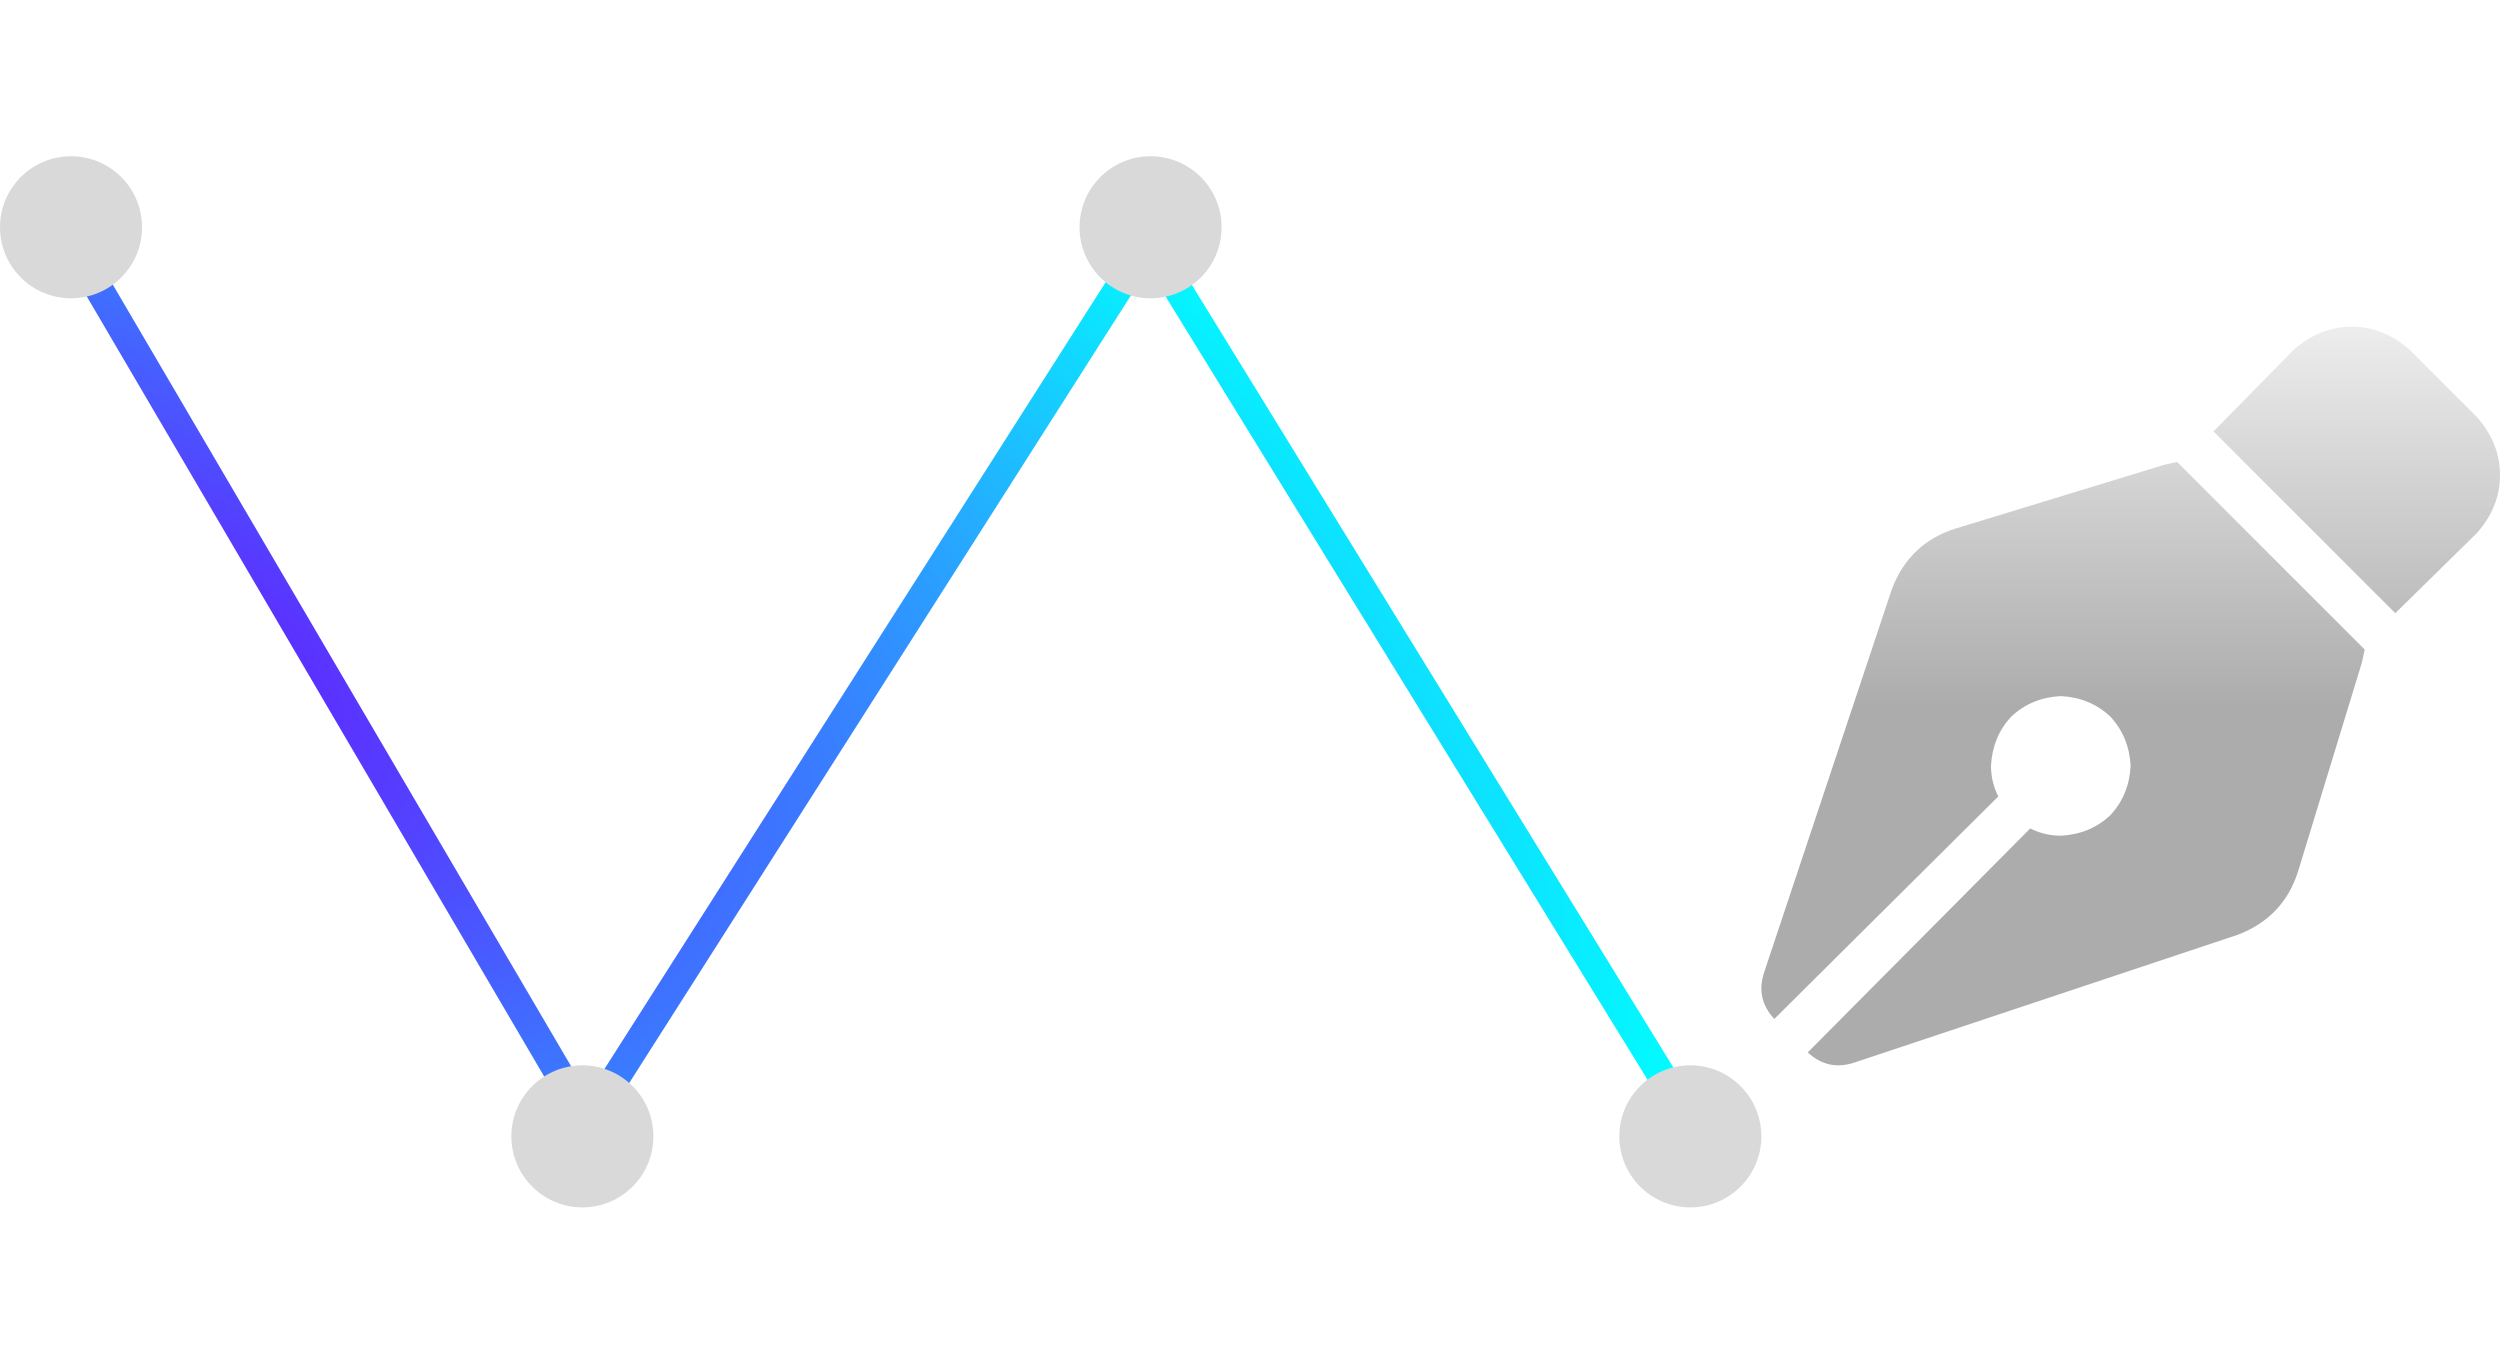
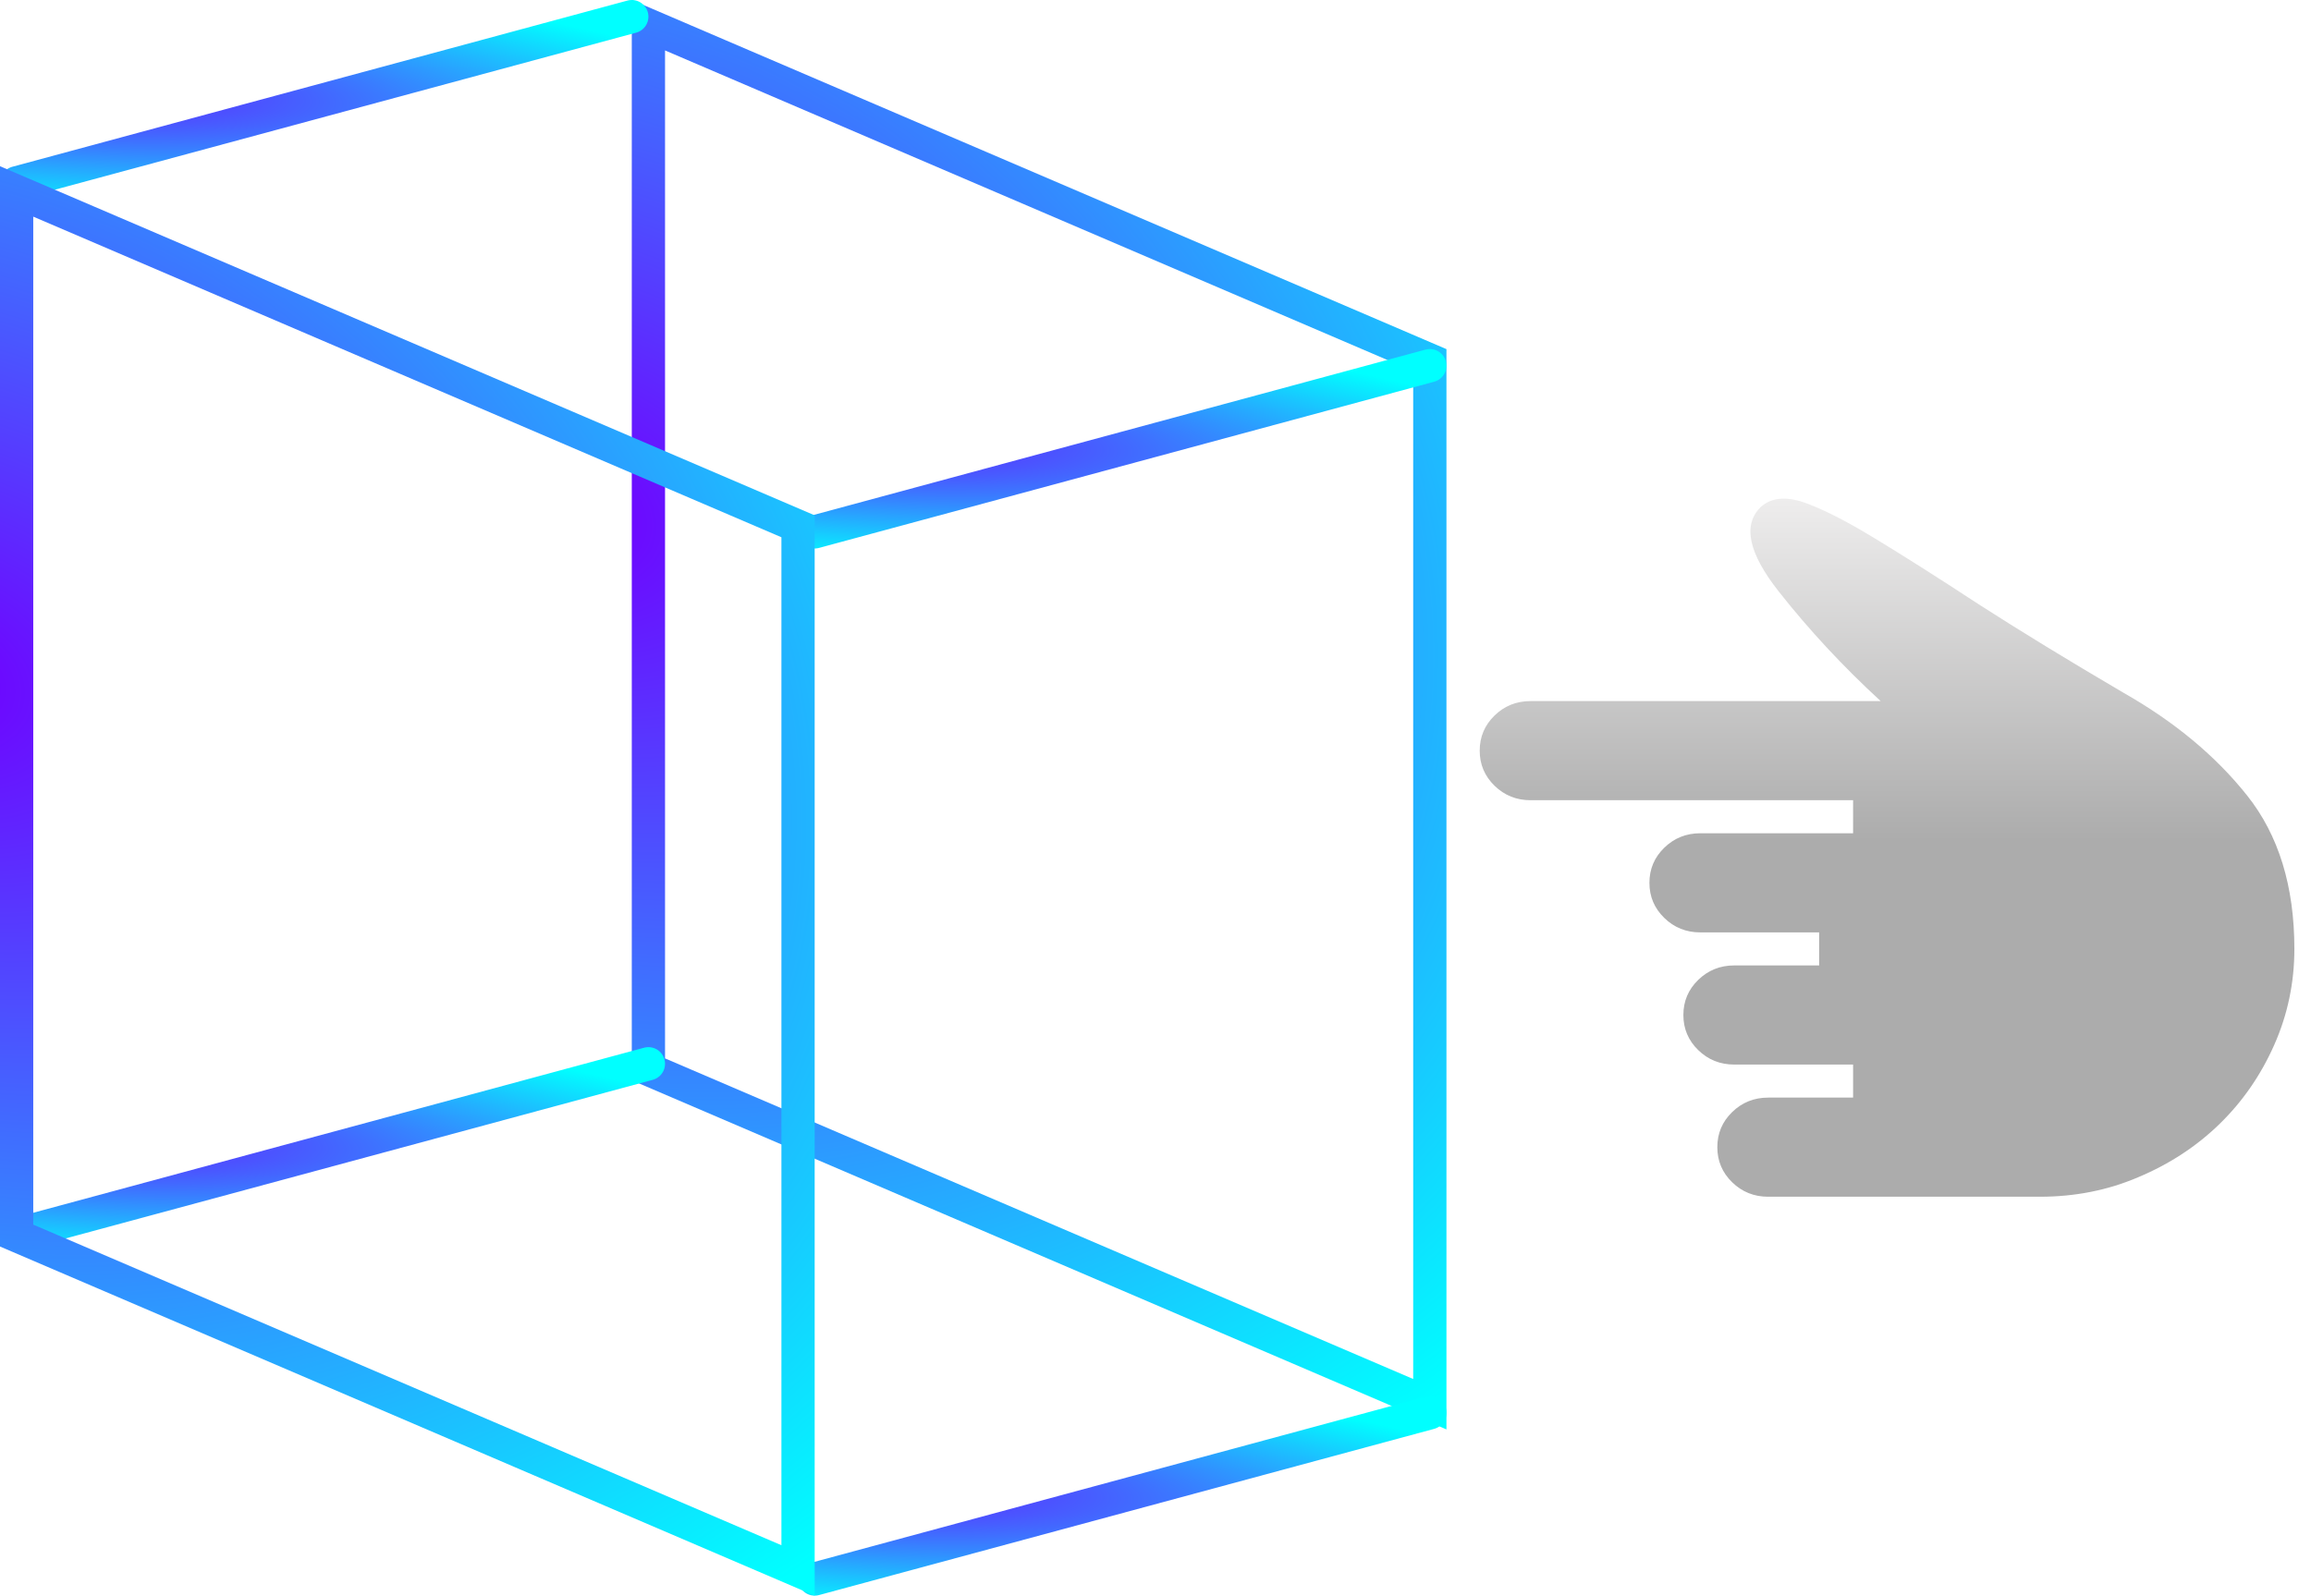
- <svg xmlns="http://www.w3.org/2000/svg" width="176" height="96" viewBox="0 0 176 96" fill="none">
-   <path d="M5 17L41.354 79L80.85 17L119 79" stroke="url(#paint0_radial_1518_481)" stroke-width="2" stroke-linecap="round" />
-   <path d="M161.462 24.638L155.83 30.372L168.628 43.169L174.362 37.538C175.454 36.31 176 34.945 176 33.443C176 31.942 175.454 30.576 174.362 29.348L169.652 24.638C168.424 23.546 167.059 23 165.557 23C164.055 23 162.69 23.546 161.462 24.638ZM153.271 32.522L152.349 32.726L137.606 37.231C135.49 37.914 134.023 39.313 133.204 41.429L124.194 68.458C123.784 69.687 124.023 70.779 124.911 71.734L140.678 56.07C140.336 55.387 140.166 54.671 140.166 53.92C140.234 52.555 140.712 51.394 141.599 50.439C142.555 49.551 143.715 49.074 145.08 49.005C146.445 49.074 147.606 49.551 148.561 50.439C149.449 51.394 149.926 52.555 149.995 53.92C149.926 55.285 149.449 56.445 148.561 57.401C147.606 58.288 146.445 58.766 145.08 58.834C144.329 58.834 143.613 58.664 142.93 58.322L127.265 74.089C128.221 74.977 129.313 75.216 130.542 74.806L157.571 65.796C159.687 64.977 161.086 63.51 161.769 61.394L166.274 46.651L166.478 45.729L153.271 32.522Z" fill="url(#paint1_linear_1518_481)" />
-   <circle cx="5" cy="16" r="5" fill="#D9D9D9" />
-   <circle cx="41" cy="80" r="5" fill="#D9D9D9" />
-   <circle cx="81" cy="16" r="5" fill="#D9D9D9" />
-   <circle cx="119" cy="80" r="5" fill="#D9D9D9" />
+ <svg xmlns="http://www.w3.org/2000/svg" width="139" height="96" viewBox="0 0 139 96" fill="none">
+   <path d="M39 64.336V1.517L86 21.664V84.483L39 64.336Z" stroke="url(#paint0_radial_1518_492)" stroke-width="2" stroke-linecap="round" />
+   <path d="M49 95L86 85" stroke="url(#paint1_radial_1518_492)" stroke-width="2" stroke-linecap="round" />
+   <path d="M2 74L39 64" stroke="url(#paint2_radial_1518_492)" stroke-width="2" stroke-linecap="round" />
+   <path d="M1 11L38 1" stroke="url(#paint3_radial_1518_492)" stroke-width="2" stroke-linecap="round" />
+   <path d="M49 32L86 22" stroke="url(#paint4_radial_1518_492)" stroke-width="2" stroke-linecap="round" />
+   <path d="M1 74.336V11.517L48 31.664V94.483L1 74.336Z" stroke="url(#paint5_radial_1518_492)" stroke-width="2" stroke-linecap="round" />
+   <path d="M102.271 56.096C101.42 56.096 100.697 55.806 100.102 55.226C99.506 54.646 99.208 53.942 99.208 53.114C99.208 52.285 99.506 51.581 100.102 51.002C100.697 50.422 101.42 50.132 102.271 50.132L111.458 50.132L111.458 48.144L92.062 48.144C91.212 48.144 90.489 47.854 89.893 47.274C89.298 46.694 89 45.99 89 45.162C89 44.333 89.298 43.629 89.893 43.049C90.489 42.469 91.212 42.18 92.062 42.18L113.117 42.18C110.863 40.109 108.821 37.914 106.992 35.594C105.163 33.275 104.802 31.577 105.908 30.5C106.503 29.962 107.332 29.858 108.396 30.189C109.502 30.562 110.927 31.276 112.671 32.333C114.415 33.389 116.52 34.724 118.987 36.34C121.497 37.955 124.41 39.736 127.728 41.683C130.79 43.422 133.268 45.483 135.161 47.864C137.054 50.246 138 53.321 138 57.09C138 59.119 137.596 61.045 136.788 62.867C135.98 64.69 134.884 66.274 133.502 67.62C132.12 68.966 130.493 70.033 128.621 70.82C126.792 71.606 124.814 72 122.688 72L106.354 72C105.503 72 104.78 71.71 104.185 71.13C103.589 70.55 103.292 69.846 103.292 69.018C103.292 68.19 103.589 67.486 104.185 66.906C104.78 66.326 105.503 66.036 106.354 66.036L111.458 66.036L111.458 64.048L104.313 64.048C103.462 64.048 102.739 63.758 102.143 63.178C101.548 62.598 101.25 61.894 101.25 61.066C101.25 60.237 101.548 59.533 102.143 58.954C102.739 58.374 103.462 58.084 104.313 58.084L109.417 58.084L109.417 56.096L102.271 56.096Z" fill="url(#paint6_linear_1518_492)" />
  <defs>
-     <radialGradient id="paint0_radial_1518_481" cx="0" cy="0" r="1" gradientUnits="userSpaceOnUse" gradientTransform="translate(-0.385799 46.5581) rotate(15.2024) scale(123.715 62.6131)">
+     <radialGradient id="paint0_radial_1518_492" cx="0" cy="0" r="1" gradientUnits="userSpaceOnUse" gradientTransform="translate(34.9134 30.9862) rotate(26.4304) scale(76.4062 60.9088)">
      <stop stop-color="#7000FF" />
      <stop offset="1" stop-color="#00FFFF" />
    </radialGradient>
-     <linearGradient id="paint1_linear_1518_481" x1="150.437" y1="23" x2="150.437" y2="77.798" gradientUnits="userSpaceOnUse">
+     <radialGradient id="paint1_radial_1518_492" cx="0" cy="0" r="1" gradientUnits="userSpaceOnUse" gradientTransform="translate(46.6693 88.603) rotate(4.3771) scale(51.8152 7.88605)">
+       <stop stop-color="#7000FF" />
+       <stop offset="1" stop-color="#00FFFF" />
+     </radialGradient>
+     <radialGradient id="paint2_radial_1518_492" cx="0" cy="0" r="1" gradientUnits="userSpaceOnUse" gradientTransform="translate(-0.330696 67.603) rotate(4.3771) scale(51.8152 7.88605)">
+       <stop stop-color="#7000FF" />
+       <stop offset="1" stop-color="#00FFFF" />
+     </radialGradient>
+     <radialGradient id="paint3_radial_1518_492" cx="0" cy="0" r="1" gradientUnits="userSpaceOnUse" gradientTransform="translate(-1.3307 4.60304) rotate(4.3771) scale(51.8152 7.88605)">
+       <stop stop-color="#7000FF" />
+       <stop offset="1" stop-color="#00FFFF" />
+     </radialGradient>
+     <radialGradient id="paint4_radial_1518_492" cx="0" cy="0" r="1" gradientUnits="userSpaceOnUse" gradientTransform="translate(46.6693 25.603) rotate(4.3771) scale(51.8152 7.88605)">
+       <stop stop-color="#7000FF" />
+       <stop offset="1" stop-color="#00FFFF" />
+     </radialGradient>
+     <radialGradient id="paint5_radial_1518_492" cx="0" cy="0" r="1" gradientUnits="userSpaceOnUse" gradientTransform="translate(-3.0866 40.9862) rotate(26.4304) scale(76.4062 60.9088)">
+       <stop stop-color="#7000FF" />
+       <stop offset="1" stop-color="#00FFFF" />
+     </radialGradient>
+     <linearGradient id="paint6_linear_1518_492" x1="114" y1="30" x2="114" y2="72" gradientUnits="userSpaceOnUse">
      <stop stop-color="#EEEDED" />
      <stop offset="0.49" stop-color="#ACACAC" />
    </linearGradient>
  </defs>
</svg>
